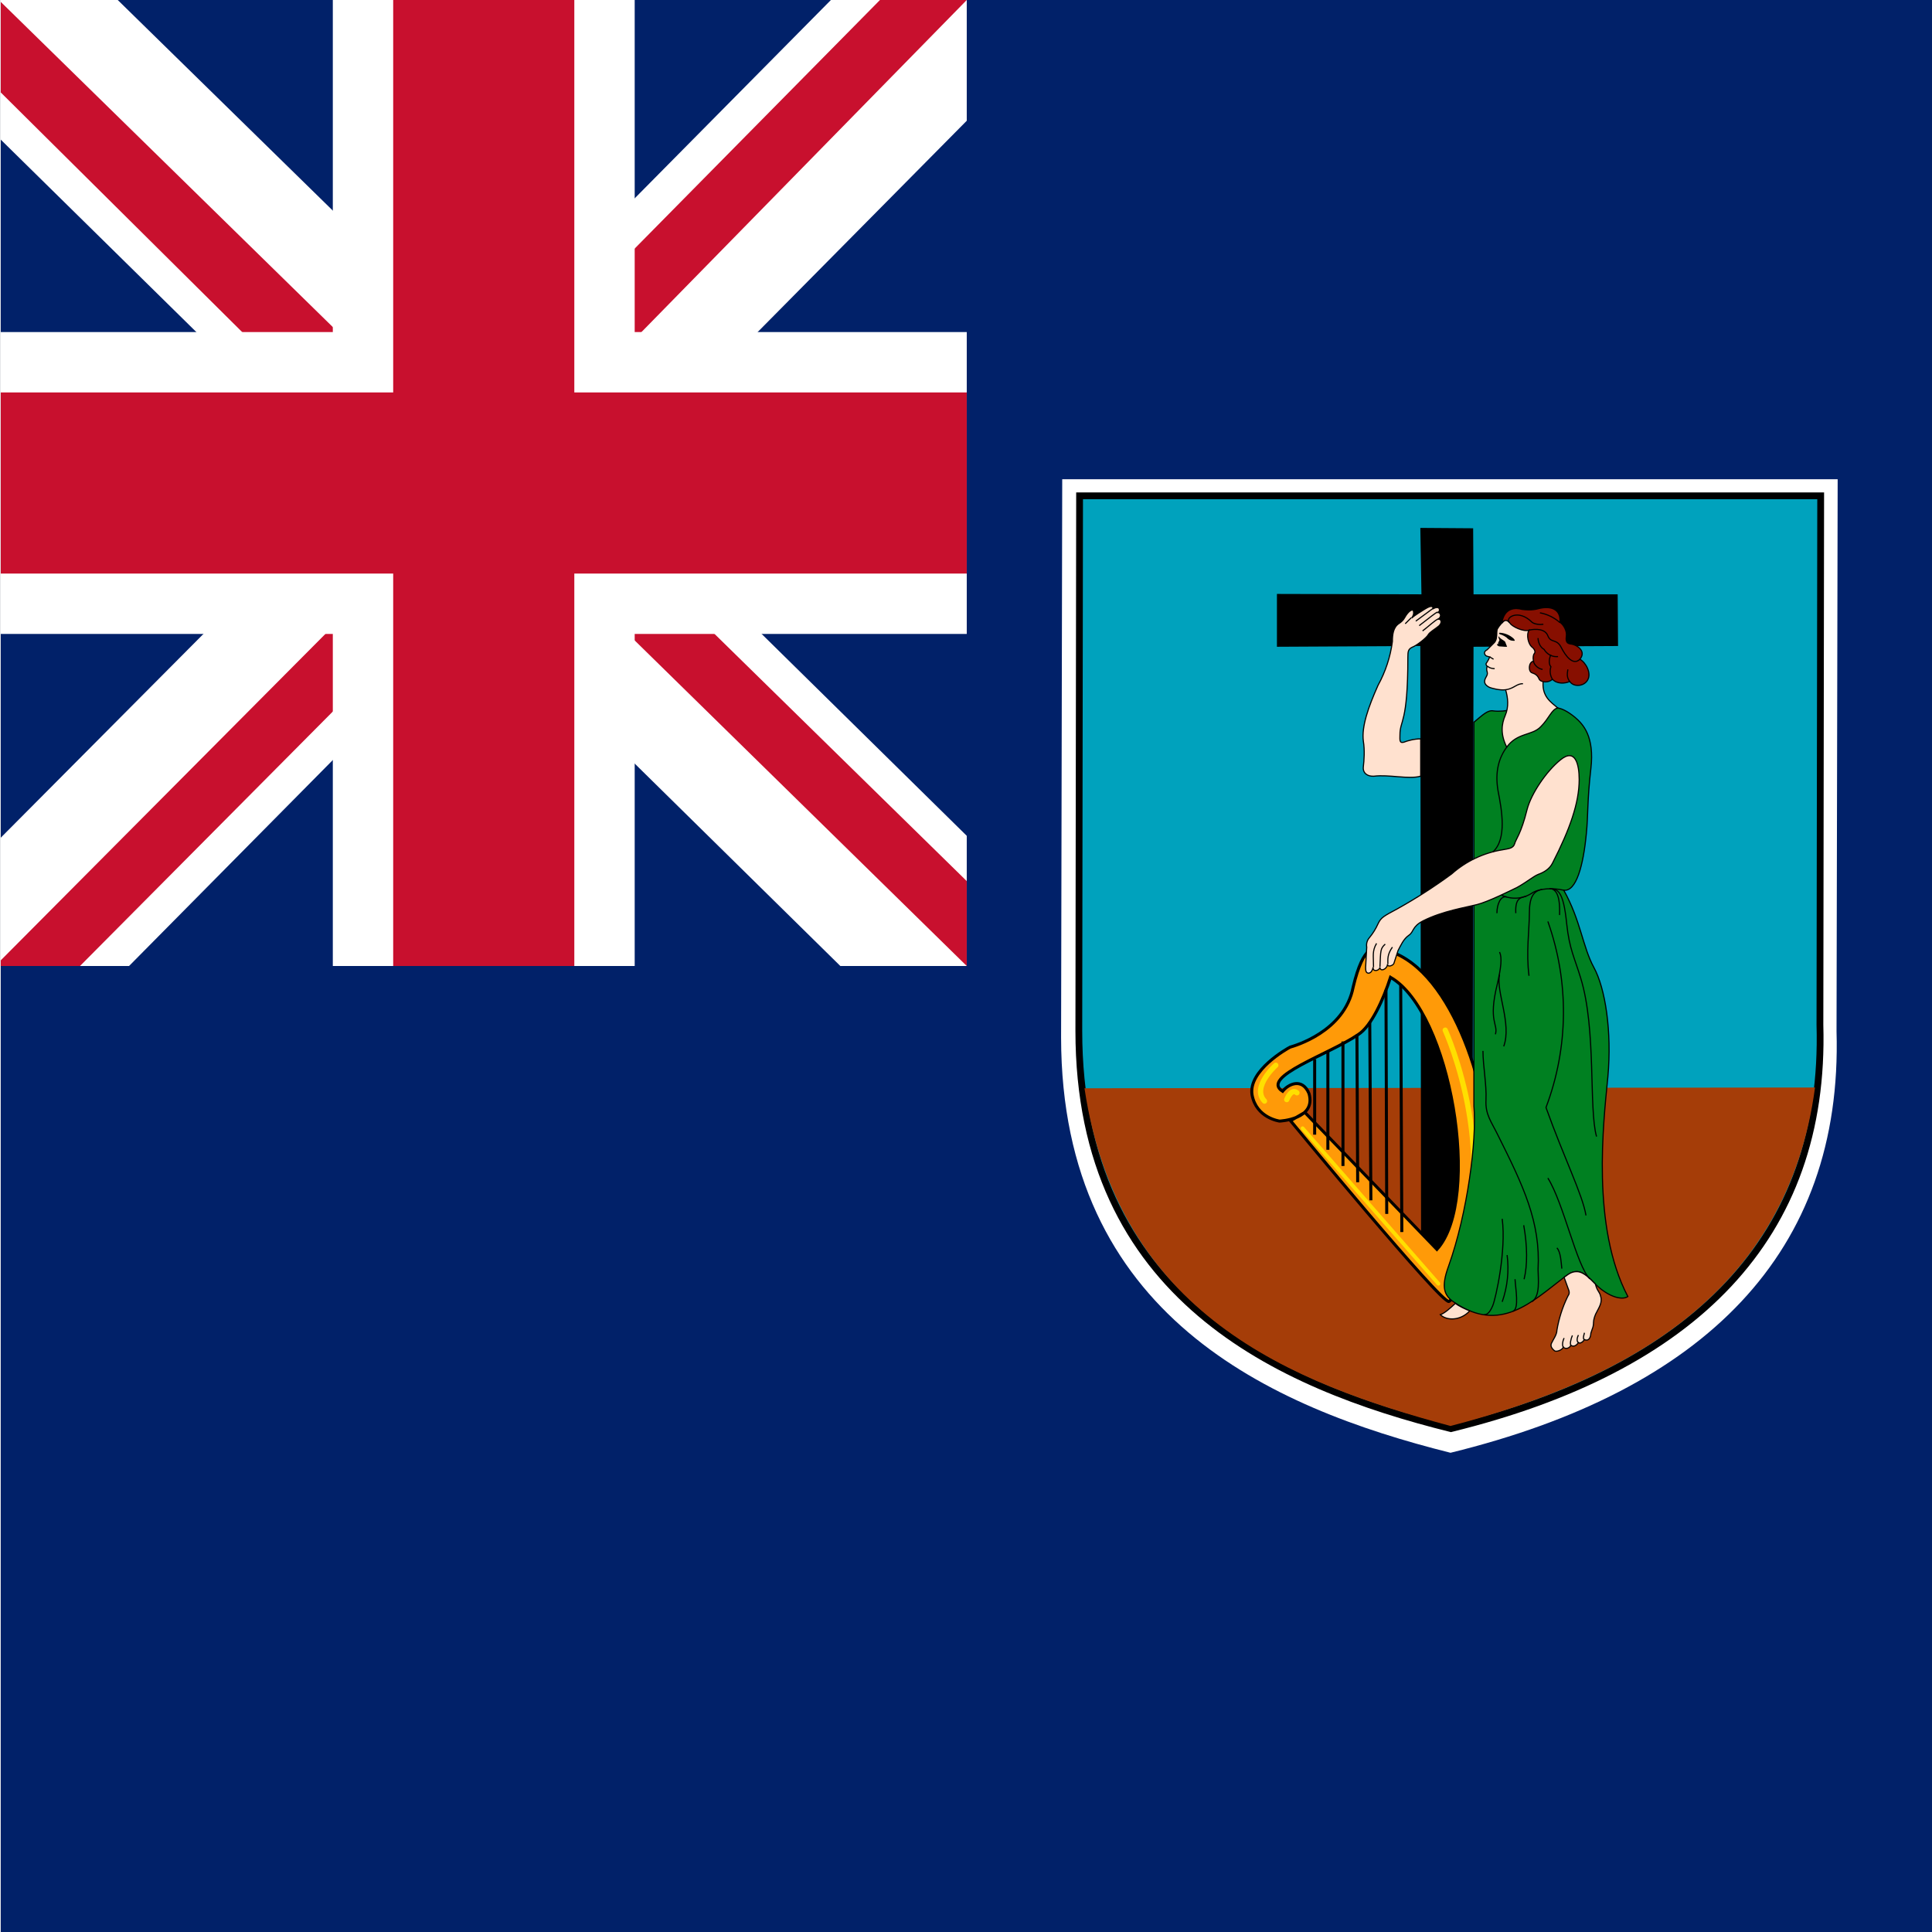
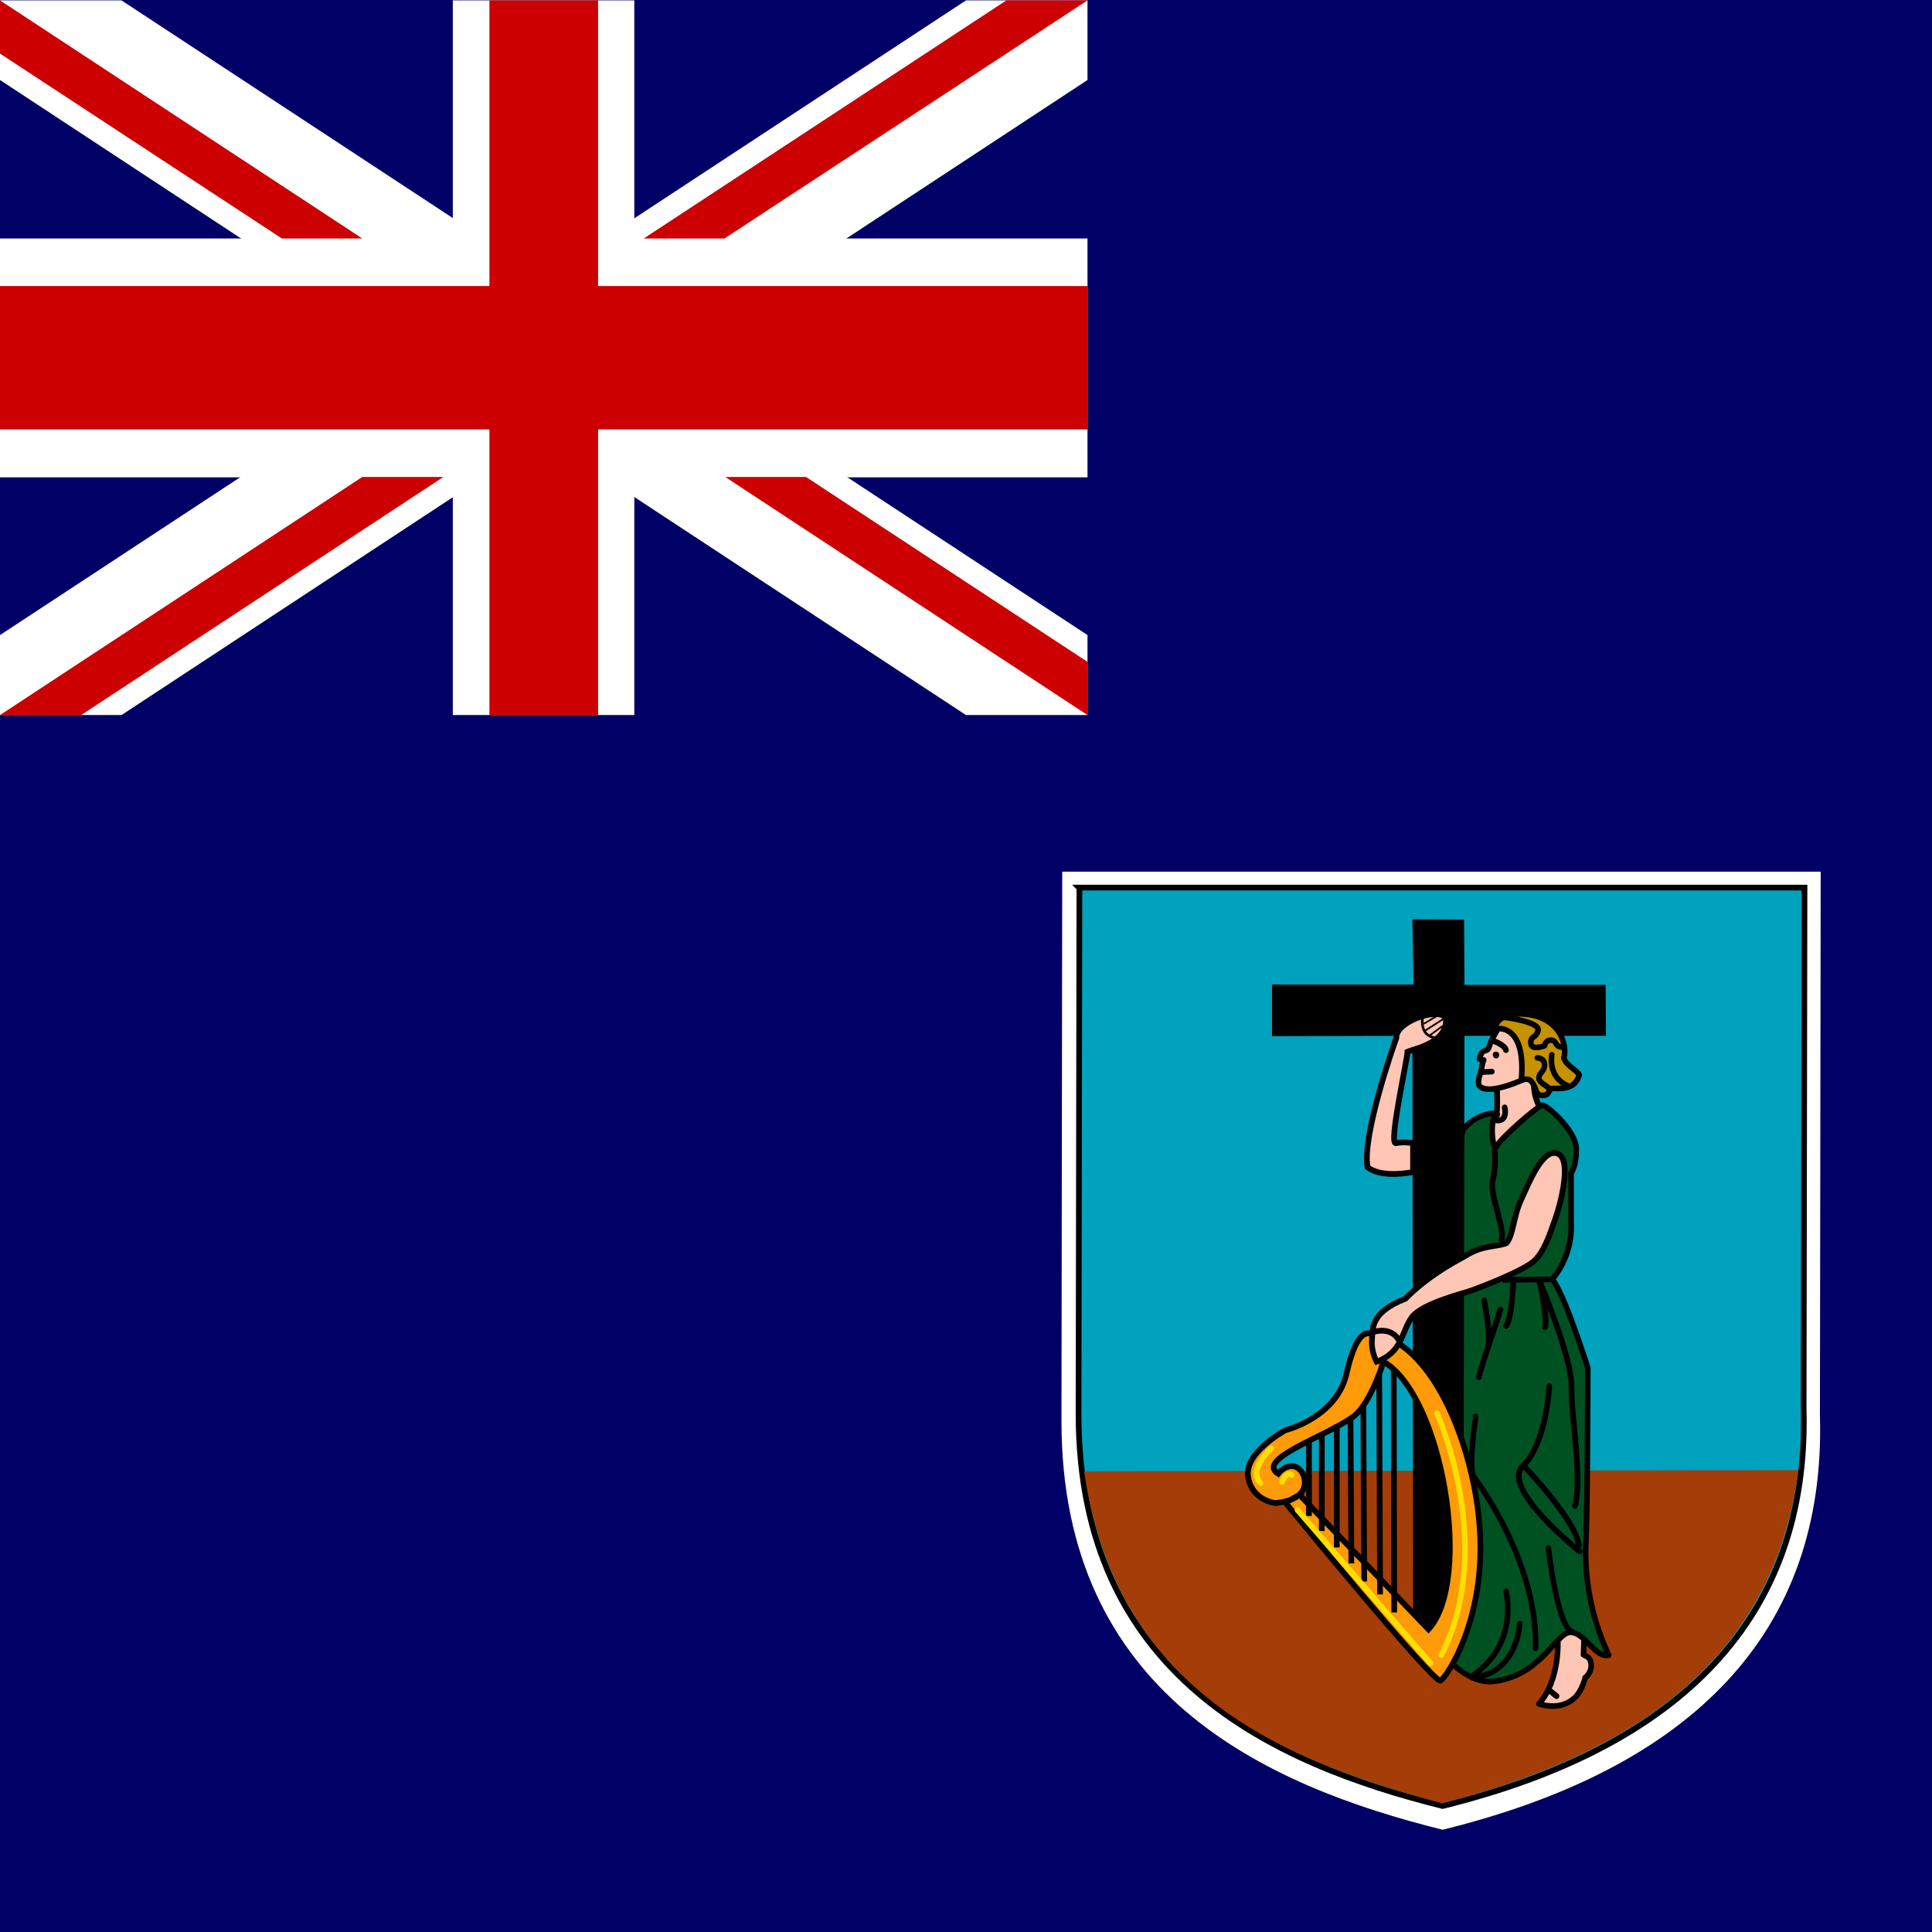
<svg xmlns="http://www.w3.org/2000/svg" id="flag-icon-css-ms" viewBox="0 0 512 512">
-   <path id="rect950" fill="#012169" stroke-width=".6" d="M.2 0h512v512H.2z" opacity="1" stop-opacity="1" />
-   <path id="path962" fill="#fff" stroke-width=".8" d="M281.6 127H487l-.3 146.3c1.7 58.7-35 95.2-102.3 111.7-47.9-12-103.1-36.5-103.2-110l.3-148z" opacity="1" stop-opacity="1" />
-   <path id="path964" fill="#00a2bd" stroke="#000" stroke-width="1.8" d="M286.1 131.4h196.4l-.2 140.2c1.6 56.3-33.4 91.2-97.8 107-45.8-11.4-98.6-35-98.6-105.4l.2-141.8z" opacity="1" stop-opacity="1" />
-   <path id="path966" fill="#a53d08" stroke-width=".8" d="M481 288.2c-7.2 53.7-48.6 77.2-96.6 89.7-42.4-11.4-88-29.6-97-89.5l193.6-.2z" opacity="1" stop-opacity="1" />
-   <path id="path968" fill="#000" stroke-width=".8" d="M376.7 157.5l-.3-17.6 14 .1.1 17.5h38.2l.1 13.7-38.3.2-.3 161.4-13.6.1-.2-161.7-38 .2v-14z" opacity="1" stop-opacity="1" />
-   <path id="path970" fill="#ff9a08" fill-rule="evenodd" stroke="#000" stroke-width=".8" d="M345.8 294.8l35 36.3c12-13.3 3.6-63-12.3-72.1-1.9 5.9-5.1 13-8.6 15.2-7.6 5.2-26.1 11.2-20 15 1.5-1.9 5.2-3.7 7 .6 2 6.9-7.8 7.3-7.8 7.3s-6.2-.8-7.3-7c-1-6.4 9.3-12.2 10.1-12.6 1-.3 14.4-4 16.7-15.9 2.8-11.8 5.8-10 6.3-10.2 17.7 1.7 29.2 33.3 29.9 55.5.6 22.2-9 37-10.8 38-1.8.9-42-47.9-42-47.9l3.8-2.2z" opacity="1" stop-opacity="1" />
-   <path id="path972" fill="#ff9a08" stroke="#000" stroke-width=".8" d="M371.2 261l.3 65.5" opacity="1" stop-opacity="1" />
-   <path id="path974" fill="#ff9a08" stroke="#000" stroke-width=".8" d="M367.3 262.3l.2 59.4" opacity="1" stop-opacity="1" />
-   <path id="path976" fill="#ff9a08" stroke="#000" stroke-width=".8" d="M363 270.9l.3 47.2" opacity="1" stop-opacity="1" />
-   <path id="path978" fill="#ff9a08" stroke="#000" stroke-width=".8" d="M359.6 274.2l.2 39.1" opacity="1" stop-opacity="1" />
-   <path id="path980" fill="#ff9a08" stroke="#000" stroke-width=".8" d="M355.9 276v33" opacity="1" stop-opacity="1" />
-   <path id="path982" fill="#ff9a08" stroke="#000" stroke-width=".8" d="M351.9 278.6v26.1" opacity="1" stop-opacity="1" />
-   <path id="path984" fill="#ff9a08" stroke="#000" stroke-width=".8" d="M348.4 280.7v20" opacity="1" stop-opacity="1" />
-   <path id="path986" fill="none" stroke="#ffdf00" stroke-linecap="round" stroke-width="1" d="M345.2 299l36 41.2" opacity="1" stop-opacity="1" />
-   <path id="path988" fill="none" stroke="#ffdf00" stroke-linecap="round" stroke-width="1.4" d="M383 273s16.3 35.7 1.2 65" opacity="1" stop-opacity="1" />
-   <path id="path990" fill="none" stroke="#ffdf00" stroke-linecap="round" stroke-width="1.4" d="M341 291.4s1.2-3.1 2.7-1.8" opacity="1" stop-opacity="1" />
-   <path id="path992" fill="none" stroke="#ffdf00" stroke-linecap="round" stroke-width="1.4" d="M338.1 282.3s-6.5 5.8-3 9.5" opacity="1" stop-opacity="1" />
-   <path id="path998" fill="#008021" stroke="#000" stroke-width=".3" d="M390.6 191.4c2.4-2 3.7-3.3 5.2-3 1.5.2 3.5 0 5-.4a31 31 0 0112-.4c1 .2 2.4.7 4.6 2.5 2.1 1.8 5.2 5 4.2 13.6s-.7 12.3-1.2 17.2c-.8 8.5-2.7 15.5-6 15 4.5 8 5 15 8 20.5s4.8 16.8 3.7 29c-1.2 12.3-4.4 39.7 5.3 58.2-1.6 1.1-5.5 0-9-3.7s-5-3.6-7.9-1.4c-8.7 6.7-17 14.8-29 6.7-2.8-1.8-3.7-4-1.6-9.7 5-14 7.5-33.4 6.7-42.4V191.4z" opacity="1" stop-opacity="1" />
-   <path id="path1000" fill="#ffe1cf" stroke="#000" stroke-width=".3" d="M399 182.8c.6 2 .9 4.5-.1 6.8s-1.3 5 .4 8.4c2.8-3.9 6.7-3 9-5.4 2.3-2.3 2.8-4.5 4.5-5-1.7-1.5-4.4-3-3.8-7.5.6-4.3 6.7-8 1.2-14.6a8.1 8.1 0 00-11-1.4 8 8 0 00-2.4 2.6c-.3.8.1 2.5-.7 3.5l-2 2c-.6.3-1 .8-.4 1.5.2.2.7.3 1.1.4a9 9 0 01-.8 1.5c-.3.3-.2.6.1 1-.4 1.3.4 1.5-.1 2.5-.5.9-1.2 2 .6 3 .6.3 3 .9 4.3.7z" opacity="1" stop-opacity="1" />
-   <path id="path1002" fill="#ffe1cf" stroke="#000" stroke-width=".3" d="M376.5 205.7c-3.2.9-8.4-.5-12.4 0-1.7.1-3-.8-2.8-2.5.2-1.7.4-4.4 0-6.8-.5-3.8 1.3-9 3.9-14.8A33 33 0 00369 170c0-1.8.2-3.8 1.8-4.8 1.2-.8 1.4-1.5 1.8-2.1 1-1.5 2-1.8 2-1 .1.5 0 1-.5 1.7 1-.9 2.8-1.9 3.2-2.2.4-.2 2.4-1.7 2.5-.3.8-.4 1.4-.4 1.6 0 .2.5 0 .7-.3 1 .5 0 1.2 1 0 1.8.7-.2 1.3.8.2 1.8-1.1.9-2.4 1.6-2.8 2.3-.4.8-3.1 2.9-4.2 3.3-1.1.5-1.2 1.1-1.2 2.7 0 17.8-2.1 16.4-2.1 20.6 0 1.2-.2 2.2 1 1.9 1-.4 2.8-.9 4.5-.9v10z" opacity="1" stop-opacity="1" />
-   <path id="path1004" fill="#ffe1cf" stroke="#000" stroke-width=".3" d="M377.2 244c5.2-2.6 11.2-3.5 14.3-4.3 3-.8 8-3.3 10.5-4.5 2.4-1.3 4.4-3 5.7-3.5 1.4-.5 3-1.4 3.8-3.1 4.5-8.8 7-15.8 7-22 0-4-1-8.5-5-5.2-3.7 3-7.7 8.9-8.8 13.1-1.6 6.5-3 7.9-3.3 9.1-.4 1.3-1.7 1.3-3.2 1.6a26.7 26.7 0 00-13.5 6.4 136 136 0 01-14.3 9.2c-3.7 2-4.4 2.3-5.2 4a16 16 0 01-2.3 3.7 3 3 0 00-.7 2.5l-.3 5.4c0 1.1.2 1.4.7 1.5.4 0 1-.2 1.3-1.6-.2 1.4 1.7 1 1.8 0 0 1.4 2 .5 2-.8 0 1 1.6.3 1.7-.2l1.1-3.4c.7-1.3 1.4-3 2.8-4 1.5-1 .8-2.3 3.9-3.9z" opacity="1" stop-opacity="1" />
-   <path id="path1006" fill="#ffe1cf" stroke="#000" stroke-width=".3" d="M414.5 338.5l1.3 3.6c.2.9-.2 1.1-.4 1.6a32.8 32.8 0 00-2.8 8.8c0 1.2-1 2.5-1.3 3.2-.5.8-.3 1.5.7 2.3.5.3 2-.2 2.3-1 .5.6 1.6.4 2-.5.6.5 1.4.2 2-.7.5.4 1.3-.3 1.6-.8.8.4 1.6 0 1.7-1.7l.4-1.2c.2-.4.3-1.1.3-1.7 0-.7.4-2 .9-2.8.5-1 1.5-2.5 1-4-.3-1.4-.9-1.3-1.4-3.3-1.3-1.3-3-3.2-4.8-3.3-1.8-.1-2.8 1.1-3.5 1.5z" opacity="1" stop-opacity="1" />
-   <path id="path1008" fill="#ffe1cf" stroke="#000" stroke-width=".3" d="M381.7 348.4c1.6 1.6 5.3 1.7 7.8-1-1-.4-3-1.3-3.8-2-1.3 1.2-2.8 2.6-4 3z" opacity="1" stop-opacity="1" />
-   <path id="path1012" fill="#870f00" stroke="#000" stroke-width=".3" d="M398 165c.7-4 3.6-4 5.4-3.5.8.1 2.6.3 4.3-.2 3.5-.9 6 .3 5.7 3.6 1 .7 1.9 2.3 1.7 3.7-.2 1.4.1 2 1.4 2.1 1.3.2 4 1.8 2.2 4 1.7 1 3 3.7 2.1 5.4-.9 1.8-3.7 2.1-4.8.5-1.3.6-3.4.7-4.6-.6-.9 1-3 .9-3.5 0-.4-1-1-1.4-1.9-1.7-1-.3-1-2.8.4-3.1-.2-.8-.1-1.6.2-2 .4-.4.1-1.2-.7-1.8-.8-.7-1.5-3-.7-4.4-1.4.5-4.4-.9-5-1.8-.7-1-1.6-1-2.1-.2z" opacity="1" stop-opacity="1" />
-   <path id="path1014" fill="none" stroke="#000" stroke-width=".3" d="M399 182.8c2.2-.3 3-1.7 4.6-1.6" opacity="1" stop-opacity="1" />
-   <path id="path1016" fill="none" stroke="#000" stroke-width=".3" d="M394.1 176.5l.6.4c.4.2 1 .3 1.4.3" opacity="1" stop-opacity="1" />
-   <path id="path1018" fill="none" stroke="#000" stroke-width=".3" d="M394.8 174.1l1 .6" opacity="1" stop-opacity="1" />
-   <path id="path1020" fill="none" stroke="#000" stroke-width=".3" d="M400 165c-1.3-1.2 2.3-3.8 6-.1.7.6 2.5.7 3 .5" opacity="1" stop-opacity="1" />
-   <path id="path1022" fill="none" stroke="#000" stroke-width=".3" d="M405.2 167c1.7-.4 4.3-.4 5 1.5.8 2 2.3.7 3.5 3 1.2 2.4 3.2 5 5 3.2" opacity="1" stop-opacity="1" />
-   <path id="path1024" fill="none" stroke="#000" stroke-width=".3" d="M411.4 180a4 4 0 01-.4-3.3c-.7-.8-.4-2.4 0-3.2" opacity="1" stop-opacity="1" />
-   <path id="path1026" fill="none" stroke="#000" stroke-width=".3" d="M406.4 175.2c0 .7 1 2 2.4 2.2" opacity="1" stop-opacity="1" />
-   <path id="path1028" fill="none" stroke="#000" stroke-width=".3" d="M416 180.6c-.8-1-.7-2-.5-3.2" opacity="1" stop-opacity="1" />
-   <path id="path1030" fill="none" stroke="#000" stroke-width=".3" d="M407.6 169.1c0 1 .5 2.4 1.6 3 .3.5 1.4 2.1 3.7 1.9" opacity="1" stop-opacity="1" />
-   <path id="path1032" fill="none" stroke="#000" stroke-width=".3" d="M413.4 165a11 11 0 00-5.3-2.6" opacity="1" stop-opacity="1" />
-   <path id="path1034" fill="none" stroke="#000" stroke-width=".3" d="M399.3 198c-2 2.7-3.2 6.4-2.3 11.6 1 5.1 2.4 12.8-1.4 16.2" opacity="1" stop-opacity="1" />
-   <path id="path1036" fill="none" stroke="#000" stroke-width=".3" d="M414.3 235.9c-2.6-.6-6.4-.6-8.5.9a8.2 8.2 0 01-7.9.4" opacity="1" stop-opacity="1" />
-   <path id="path1038" fill="none" stroke="#000" stroke-width=".3" d="M408.7 235.7c-2.3.4-3.4 2-3.4 6.3 0 4.2-.9 10.5-.1 16.6" opacity="1" stop-opacity="1" />
-   <path id="path1040" fill="none" stroke="#000" stroke-width=".3" d="M404.5 237.5c-1.5.4-3 .4-2.8 4.5" opacity="1" stop-opacity="1" />
-   <path id="path1042" fill="none" stroke="#000" stroke-width=".3" d="M396.7 242c0-2.4 1-4.7 2.6-4.3" opacity="1" stop-opacity="1" />
-   <path id="path1044" fill="none" stroke="#000" stroke-width=".3" d="M413.3 242.5c.2-5.4-1-7-2.7-7 2.2.1 3.7.4 4.6 9.4.7 6.6 2.1 9 3.7 14.3 4.2 13.6 2.1 34.6 4.2 42" opacity="1" stop-opacity="1" />
-   <path id="path1046" fill="none" stroke="#000" stroke-width=".3" d="M410.2 244.2a71.6 71.6 0 01-.5 49.3c4.8 13.4 9.7 23.1 10.6 28.6" opacity="1" stop-opacity="1" />
-   <path id="path1048" fill="none" stroke="#000" stroke-width=".3" d="M396.3 274.1c.8-2.8-2-3.2.5-13.3 1-4.4 1.3-7 .6-8.5" opacity="1" stop-opacity="1" />
-   <path id="path1050" fill="none" stroke="#000" stroke-width=".3" d="M397.4 258.3c-1 4.5 3.3 13 1.1 19" opacity="1" stop-opacity="1" />
-   <path id="path1052" fill="none" stroke="#000" stroke-width=".3" d="M393 278.5c0 4 1 9 .8 13-.2 3.9 1.4 5.7 3.2 9.4 6.7 13.4 11.3 23 10.6 35.5 0 2.3.7 7.2-1.7 8.6" opacity="1" stop-opacity="1" />
-   <path id="path1054" fill="none" stroke="#000" stroke-width=".3" d="M393.3 348.4c.7 0 1.4-.3 2.3-2.4.8-2 3.6-14.5 2.5-23" opacity="1" stop-opacity="1" />
-   <path id="path1056" fill="none" stroke="#000" stroke-width=".3" d="M399.4 332.6a27 27 0 01-1.3 12.4" opacity="1" stop-opacity="1" />
-   <path id="path1058" fill="none" stroke="#000" stroke-width=".3" d="M403.8 324.7c1 5.6 1 10.7.1 14.3" opacity="1" stop-opacity="1" />
-   <path id="path1060" fill="none" stroke="#000" stroke-width=".3" d="M401.5 339c.1 2.3 1.2 8-.6 8.5" opacity="1" stop-opacity="1" />
-   <path id="path1062" fill="none" stroke="#000" stroke-width=".3" d="M410.2 312.2c4.2 6.7 7.6 23.2 11.1 26.7" opacity="1" stop-opacity="1" />
-   <path id="path1064" fill="none" stroke="#000" stroke-width=".3" d="M413.9 336.2c-.2-1.8-.3-4.4-1.3-5.5" opacity="1" stop-opacity="1" />
-   <path id="path1066" fill="none" stroke="#000" stroke-width=".3" d="M367.8 255.5c0-1.3-.2-2.5 1.2-4.5" opacity="1" stop-opacity="1" />
-   <path id="path1068" fill="none" stroke="#000" stroke-width=".3" d="M365.7 256.2c.2-4.4.1-4.8 1.4-6" opacity="1" stop-opacity="1" />
-   <path id="path1070" fill="none" stroke="#000" stroke-width=".3" d="M364 256.3c0-3.1-.4-4.2.8-6.3" opacity="1" stop-opacity="1" />
-   <path id="path1072" fill="none" stroke="#000" stroke-width=".3" d="M379.8 161.2l-4.6 3.4" opacity="1" stop-opacity="1" />
-   <path id="path1074" fill="none" stroke="#000" stroke-width=".3" d="M381 162.2c-.5.1-2 1.4-4.9 3.6" opacity="1" stop-opacity="1" />
-   <path id="path1076" fill="none" stroke="#000" stroke-width=".3" d="M381.2 164c-1 .4-2.6 2-4.2 3.2" opacity="1" stop-opacity="1" />
-   <path id="path1078" fill="none" stroke="#000" stroke-width=".3" d="M374 163.7l-1.6 1.6" opacity="1" stop-opacity="1" />
-   <path id="path1080" fill="none" stroke="#000" stroke-width=".3" d="M414.3 357c-.3-.3-.3-1.3.2-2.4" opacity="1" stop-opacity="1" />
-   <path id="path1082" fill="none" stroke="#000" stroke-width=".3" d="M416.3 356.5c-.3-.3 0-1.7.4-2.6" opacity="1" stop-opacity="1" />
-   <path id="path1084" fill="none" stroke="#000" stroke-width=".3" d="M418.3 355.8c-.4-.2-.5-1 0-2" opacity="1" stop-opacity="1" />
-   <path id="path1086" fill="none" stroke="#000" stroke-width=".3" d="M419.9 355c-.3 0-.4-.5 0-1.8" opacity="1" stop-opacity="1" />
-   <path id="path1090" fill="#000" stroke="none" stroke-width=".3" d="M397.2 168.7c.8 1 1.7 1 1.8 1.7l.4 1h-.6l-1.4-.1c-.4 0-.9-.5-.6-.6.3 0 .3-.1.2-.3l.3-.6c.2-.1 0 0 0-.4-.2-.3-.3-1-.1-.7z" opacity="1" stop-opacity="1" />
-   <path id="path1092" fill="#000" stroke="none" stroke-width=".3" d="M397.7 167.7a6 6 0 013.4 1.5c.7.8.1.6-.2.6-.4 0-1-.2-1.4-.6-.3-.4-1.4-1-2-1.1-.2-.1-.5-.5.2-.4z" opacity="1" stop-opacity="1" />
-   <path id="path2758" fill="#012169" stroke-width=".5" d="M.2 0h256v256H.2z" opacity="1" stop-opacity="1" />
-   <path id="path2760" fill="#FFF" stroke-width=".5" d="M256.2 0v32l-95 96 95 93.5V256h-33.5l-95.5-94-93 94H.2v-34l93-93.5L.2 37V0h31l96 94 93-94z" opacity="1" stop-opacity="1" />
-   <path id="path2762" fill="#C8102E" stroke-width=".5" d="M92.2 162l5.5 17-76.5 77H.2v-1.5zm62-6l27 4 75 73.5V256zm102-156l-96 98-2-22 75-76zM.2.5L96.7 95l-29.5-4-67-66.5z" opacity="1" stop-opacity="1" />
-   <path id="path2764" fill="#FFF" stroke-width=".5" d="M88.2 0v256h80V0zM.2 88v80h256V88z" opacity="1" stop-opacity="1" />
-   <path id="path2766" fill="#C8102E" stroke-width=".5" d="M.2 104v48h256v-48zm104-104v256h48V0z" opacity="1" stop-opacity="1" />
+   <path fill="#006" d="M0 0h512v512H0z" />
+   <g fill-rule="evenodd">
+     <path fill="#fff" d="M281.5 231h201l-.2 144c1.7 57.8-34.1 93.7-100 109.9-47-11.7-101-36-101-108.3l.2-145.7z" />
+     <path fill="#00a2bd" stroke="#000" stroke-width="1pt" d="M44 22.7h169.4l-.2 120.8c1.4 48.6-28.8 78.7-84.3 92.3-39.5-9.8-85-30.2-85-91l.2-122z" transform="matrix(1.135 0 0 1.1421 236 209.3)" />
+     <path fill="#a53d08" d="M476.6 389.6c-7 53-47.5 76-94.4 88.3-41.5-11.2-86.3-29-94.9-88l189.3-.3z" />
+   </g>
+   <g fill-rule="evenodd" stroke="#000">
+     <path fill="#ffc6b5" stroke-linejoin="round" stroke-width="1.3" d="M155.8 197.2s.6 9.3-4.4 14.9c4.5 1.4 7.5-.3 8.9-2 1.4-1.8 1.9-4.1 1.9-4.1s1.2-.8 1.4-2.5c0-2.3-1-2.3-1.8-2.8l.2-5.2s-5.1-3.1-6.2 1.7z" transform="matrix(1.135 0 0 1.1421 236 209.3)" />
+     <path fill="#ff9a08" stroke-linecap="round" stroke-width="1pt" d="M155.5 210.3l-1.5-1.2" transform="matrix(1.135 0 0 1.1421 236 209.3)" />
+   </g>
+   <path fill="#ffc6b5" fill-rule="evenodd" stroke="#000" stroke-width="1pt" d="M141.6 69.4s.2 5.6-.2 6.2c-.4.6-3.6 2-3.6 2l2.8 5.9 7.7-1.1 3.3-8.7s-1.7-2.9-1.3-6c-2.5-8-8.6 1.7-8.7 1.7z" transform="matrix(1.135 0 0 1.1421 236 209.3)" />
+   <path fill="#005121" fill-rule="evenodd" stroke="#000" stroke-linejoin="round" stroke-width="1.3" d="M131.4 203s4.4 4.4 9.3 3.9c11.3-1.3 14.6-11.3 18-11.4s5.7 6 9 5.3a56.2 56.2 0 01-5.4-24.7c.5-8 .5-42 .5-42s-5.6-17.6-8.3-20.5a19 19 0 004.4-13.2V88.9s1.3-1.5 1.2-5.7c-.1-4.2-7.1-10.3-8-10-1 .2-9.9 7.8-10.6 9.6-.8 1.8-1.8-6.5-.1-7.2 1.7-.8-4-1.2-7.5 3-3.6 4.2-2.5 124.7-2.5 124.5z" transform="matrix(1.135 0 0 1.1421 236 209.3)" />
+   <path fill-rule="evenodd" d="M337 260.9h37.6l-.3-17.3 13.7.1.1 17.3h37.4l.1 13.5h-37.5l-.3 159-13.3.1-.2-159.1-37.2.1v-13.8z" />
+   <path fill="#ffc6b5" fill-rule="evenodd" stroke="#000" stroke-width="1pt" d="M122 82s-2.2-.4-4 0 2.7-19.5 2.7-21.2c1.5-.7 9.2-2 9-7.5-.6-3.2-11.8.2-11.6 4.3-.8 2.1-8.1 23.1-6.7 30 2.6 2 7.4 1.7 10.6 1.1V82z" transform="matrix(1.135 0 0 1.1421 236 209.3)" />
+   <path fill="none" stroke="#000" stroke-linecap="round" stroke-width=".6" d="M124.2 53.2s-.6 3.7 2.7 4.3" transform="matrix(1.135 0 0 1.1421 236 209.3)" />
+   <path fill="none" stroke="#000" stroke-width=".4" d="M129.2 53.1l-4.4 2.8m4.1-1.1l-3 2.2m2-4.7l-3.4 2" transform="matrix(1.135 0 0 1.1421 236 209.3)" />
+   <path fill="#ff9a08" fill-rule="evenodd" stroke="#000" stroke-width="1pt" d="M95.5 163.6l30.1 31.2c10.5-11.4 3.2-54.3-10.5-62.1-1.6 5-4.4 11.1-7.4 13-6.5 4.5-22.5 9.7-17.2 13 1.2-1.6 4.4-3.2 6 .5 1.7 6-6.7 6.3-6.7 6.3s-5.4-.6-6.3-6c-1-5.5 8-10.5 8.7-10.9.8-.2 12.4-3.3 14.4-13.7 2.4-10.1 5-8.6 5.4-8.8 15.2 1.5 25.2 28.7 25.7 47.9.6 19.1-7.7 31.8-9.3 32.7-1.5.8-36.2-41.3-36.2-41.3l3.3-1.8z" transform="matrix(1.135 0 0 1.1421 236 209.3)" />
+   <path fill="none" stroke="#000" stroke-width="1pt" d="M117.5 134.4l.1 56.5m-3.5-55.4l.2 51.2m-3.9-43.8l.2 40.8m-3.2-37.9l.2 33.7m-3.4-32.2v28.5m-3.5-26.2V172m-3-20.8v17.3" transform="matrix(1.135 0 0 1.1421 236 209.3)" />
+   <path fill="none" stroke="#ffdf00" stroke-linecap="round" stroke-width="1.3" d="M95 167.1l31.1 35.6m1.5-58s14 30.8 1 56.1m-37.2-40.2s1-2.7 2.3-1.6m-4.8-6.2s-5.6 5-2.5 8.1" transform="matrix(1.135 0 0 1.1421 236 209.3)" />
+   <path fill="none" stroke="#000" stroke-width="1pt" d="M141 83s.5 4.3-.4 7.6 3.5 12.4 1.8 14.3m.5 8.8l11.8-.1" transform="matrix(1.135 0 0 1.1421 236 209.3)" />
+   <path fill="none" stroke="#000" stroke-linecap="round" stroke-width="1pt" d="M138.6 118.5c0 .2 1.4 6.2 1 10.3m2.8-8.2c-.3 1.3-5.2 15.2-5 15.7m8-22c0 .3-.4 8.9-1.7 10.1m7.7-10.7s7.7 17.8 7.6 24.9 2.6 21.3.8 27.6m-6-27.8s-.6 13.2-6.1 18.4c-5.5 5.2 13.2 19.9 13.2 19.9" transform="matrix(1.135 0 0 1.1421 236 209.3)" />
+   <path fill="none" stroke="#000" stroke-linecap="round" stroke-width="1.3" d="M153.6 175.9s2 18.2 5.6 19.5m-22.6-50c.1.1-1.9 12.2-.3 14.2 1.6 2 14.9 20.5 14.3 39.6m-3.7-5.7s-.4 11.6-11.1 12.5m7.9-20s3.2 12-7.7 19.5" transform="matrix(1.135 0 0 1.1421 236 209.3)" />
+   <path fill="none" stroke="#000" stroke-linecap="round" stroke-width="1pt" d="M147.9 156.9s12.3 12.8 12.8 18.4m-9.2-61.3s2.1 9 1.3 10.7" transform="matrix(1.135 0 0 1.1421 236 209.3)" />
+   <path fill="#ffc6b5" fill-rule="evenodd" stroke="#000" stroke-width="1pt" d="M113.5 132.7s-1.3-2.3-1.1-4.9-.5-6.5 7.8-9.7c5-5 10.6-8.1 13.6-9.7 4.5-2.9 7.4-2.2 10-3.2 1.7-2 1.6-6.3 3.5-10.2 1.8-3.9 5-11.9 8.4-10.6 3.5 1.2.8 11.6-.5 15.2s-2.5 7.4-4.8 9.6c-2.3 2.3-12.8 6.3-14.8 7s-11.5 3-13.9 6.2c-2.4 3.3-2.2 8.2-8.2 10.3z" transform="matrix(1.135 0 0 1.1421 236 209.3)" />
+   <path fill="none" stroke="#000" stroke-width="1pt" d="M112.8 125.8c.3-.1 4.2-1.3 6 2.1" transform="matrix(1.135 0 0 1.1421 236 209.3)" />
+   <path fill="#ffc6b5" fill-rule="evenodd" stroke="#000" stroke-linejoin="round" stroke-width="1.3" d="M142 55.2s-1.8 2.8-2.3 4.6c-.4 1.3-1.6-.1-2.2 2.7l1 .2c-.4.8-.5 2.2-.6 2.5-.1.3-.7 1.8-.6 3 0 .5 1.1 3 10.1-.8s-2.9-14.8-5.5-12.2z" transform="matrix(1.135 0 0 1.1421 236 209.3)" />
+   <path fill="#c59200" fill-rule="evenodd" stroke="#000" stroke-linecap="round" stroke-linejoin="round" stroke-width="1.3" d="M140.9 55.6c1-.5 7.5-1.1 6.4 11.7 1.2-.2 2-.4 2.7.9.8 1.2.7 2.7 2 2.7 1.4 0 1.5-.3 1.9-1.3.3-1 5.5 1.2 6.9-3.4-.3-1-3.2-2.3-3.6-4 .8-2.3-.3-9.8-9.9-10.2-4.9 0-5.9 2-6.4 3.6z" transform="matrix(1.135 0 0 1.1421 236 209.3)" />
+   <path fill="none" stroke="#000" stroke-linecap="round" stroke-width="1pt" d="M140.4 58.1c.1.1 3 1 3.3 2.3" transform="matrix(1.135 0 0 1.1421 236 209.3)" />
+   <path fill-rule="evenodd" d="M397.3 279.6c0 .5-.3.9-.8.9s-.9-.4-.9-1 .4-.8.9-.8.8.4.8.9z" />
+   <path fill="none" stroke="#000" stroke-linecap="round" stroke-linejoin="round" stroke-width="1.3" d="M154.4 61.5s-1 5.1 3.6 7.1m-7-6.4s1.7 0 1.7 1.6c0 1.7-1.4 1.9-1.3 3.1 0 1.3 2.4 1.8 2.5 2.8m-10.5-16.9s8.2 1 7.8 3c-.5 2-1.8 1.2-1.7 3s3.2.6 3.2.6.2-1.4 1.6-1.3.7 1.6 2.6 1.6" transform="matrix(1.135 0 0 1.1421 236 209.3)" />
+   <path fill="none" stroke="#000" stroke-linecap="round" stroke-width="1.3" d="M138.4 65.5l2-.1" transform="matrix(1.135 0 0 1.1421 236 209.3)" />
+   <path fill="none" stroke="#000" stroke-linecap="round" stroke-width="1pt" d="M143.4 73.7s.8 3.4-2 3" transform="matrix(1.135 0 0 1.1421 236 209.3)" />
+   <g stroke-width="1pt">
+     <path fill="#fff" d="M0 0v21.2l256 168.3h32.2v-21.2L32.2.1H0zm288.2 0v21.2l-256 168.3H0v-21.2L256 .1h32.2z" />
+     <path fill="#fff" d="M120 0v189.5h48.1V.1h-48zM0 63.3v63.2h288.2V63.2H0z" />
+     <path fill="#c00" d="M0 75.8v38h288.2v-38H0zM129.7.1v189.4h28.8V.1h-28.8zM0 189.5l96-63.1h21.5l-96 63.1H0zM0 .1l96 63.1H74.7L0 14.2V.1zm170.6 63.1L266.7.1h21.5L192 63.2h-21.5zm117.6 126.3l-96-63.1h21.4l74.6 49v14.1z" />
+   </g>
</svg>
